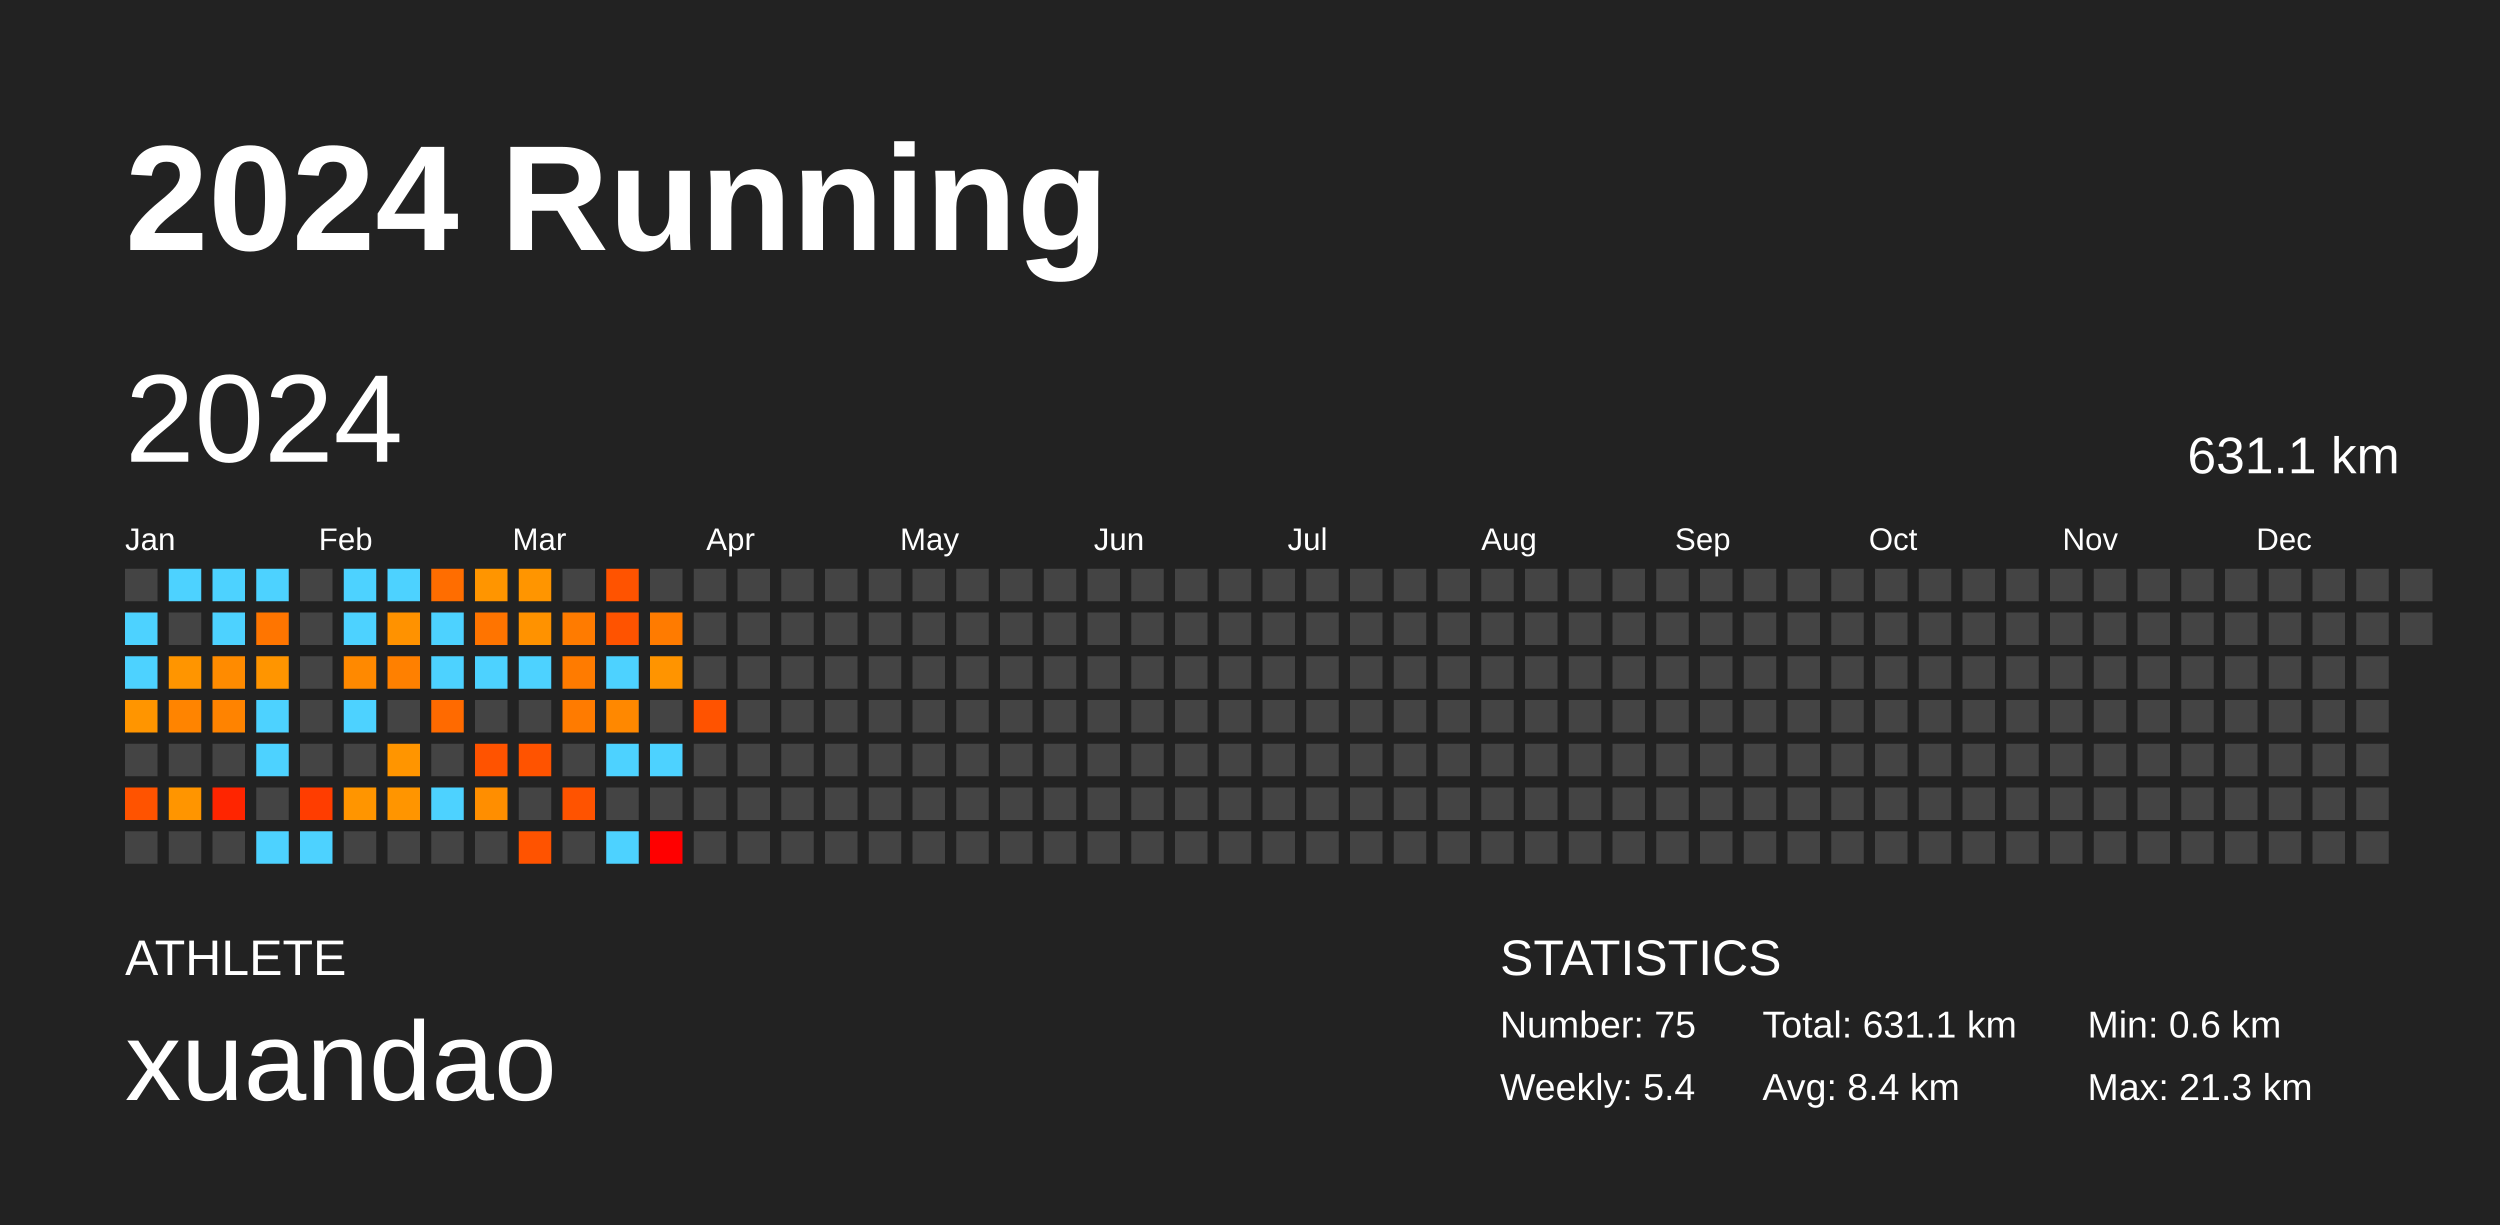
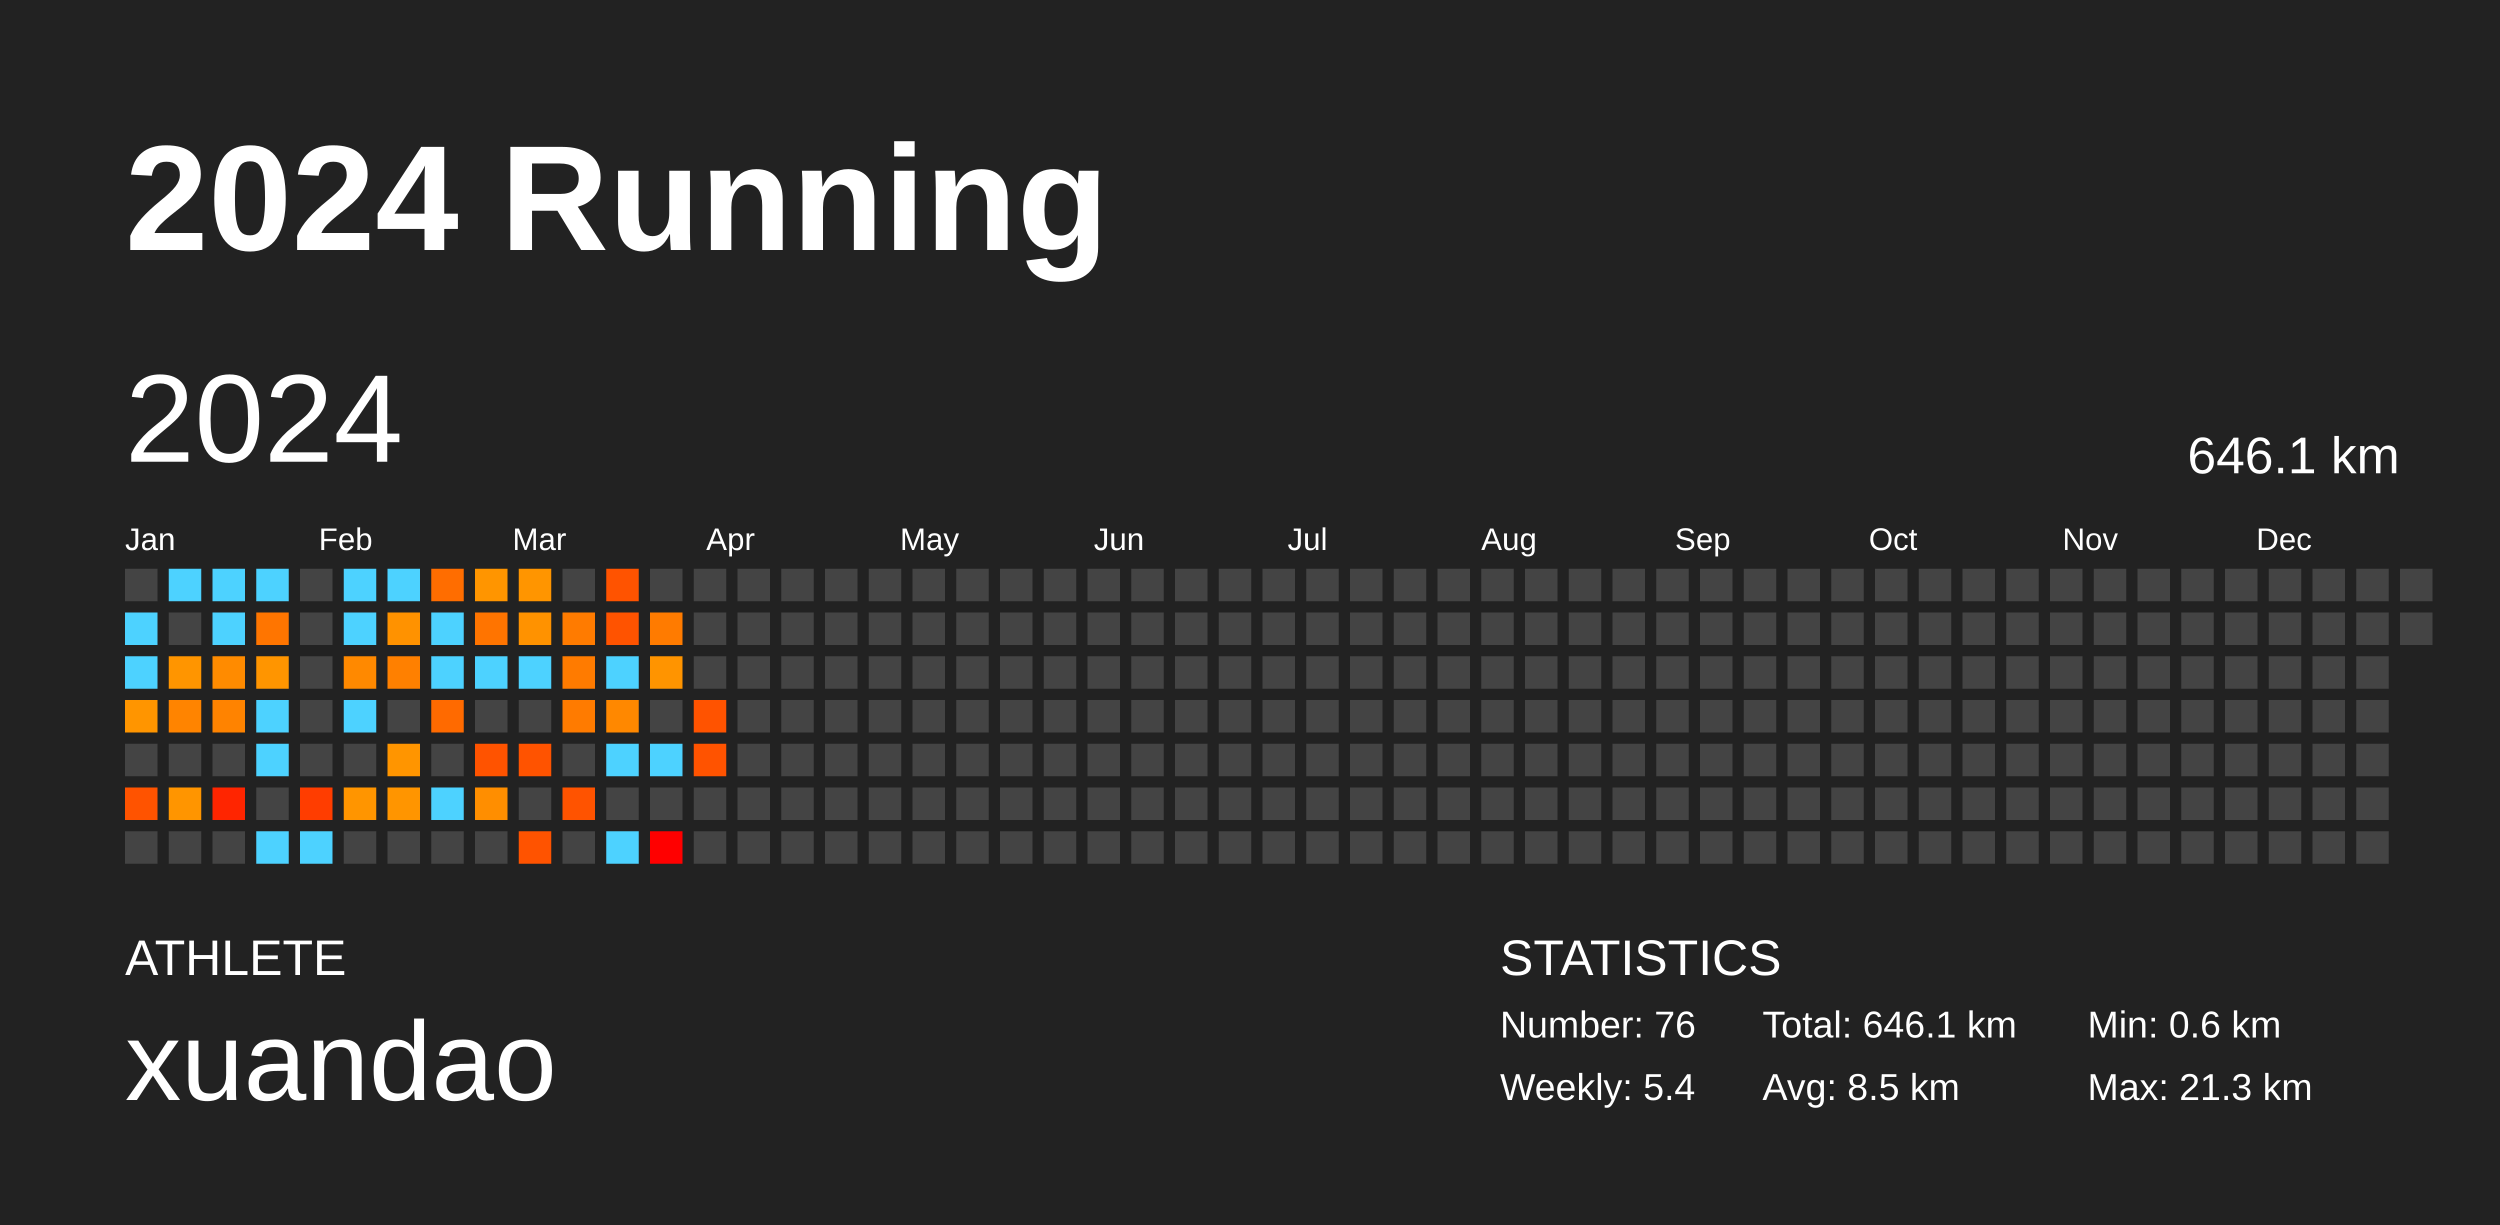
<svg xmlns="http://www.w3.org/2000/svg" baseProfile="full" height="98mm" version="1.1" viewBox="0,0,200,98" width="200mm">
  <defs />
  <rect fill="#222222" height="98" width="200" x="0" y="0" />
  <text fill="#FFFFFF" style="font-size:12px; font-family:Arial; font-weight:bold;" x="10" y="20">2024 Running</text>
  <text fill="#FFFFFF" style="font-size:4px; font-family:Arial" x="10" y="78">ATHLETE</text>
  <text fill="#FFFFFF" style="font-size:9px; font-family:Arial" x="10" y="88">xuandao</text>
  <text fill="#FFFFFF" style="font-size:4px; font-family:Arial" x="120" y="78">STATISTICS</text>
-   <text fill="#FFFFFF" style="font-size:3px; font-family:Arial" x="120" y="83">Number: 75</text>
+   <text fill="#FFFFFF" style="font-size:3px; font-family:Arial" x="120" y="83">Number: 76</text>
  <text fill="#FFFFFF" style="font-size:3px; font-family:Arial" x="120" y="88">Weekly: 5.4</text>
-   <text fill="#FFFFFF" style="font-size:3px; font-family:Arial" x="141" y="83">Total: 631.1 km</text>
-   <text fill="#FFFFFF" style="font-size:3px; font-family:Arial" x="141" y="88">Avg: 8.4 km</text>
+   <text fill="#FFFFFF" style="font-size:3px; font-family:Arial" x="141" y="83">Total: 646.1 km</text>
+   <text fill="#FFFFFF" style="font-size:3px; font-family:Arial" x="141" y="88">Avg: 8.5 km</text>
  <text fill="#FFFFFF" style="font-size:3px; font-family:Arial" x="167" y="83">Min: 0.6 km</text>
  <text fill="#FFFFFF" style="font-size:3px; font-family:Arial" x="167" y="88">Max: 21.3 km</text>
  <text dominant-baseline="hanging" fill="#FFFFFF" style="font-size:10.0px; font-family:Arial;" x="10" y="30">2024</text>
-   <text dominant-baseline="hanging" fill="#FFFFFF" style="font-size:4.125px; font-family:Arial;" x="175" y="35">631.1 km</text>
+   <text dominant-baseline="hanging" fill="#FFFFFF" style="font-size:4.125px; font-family:Arial;" x="175" y="35">646.1 km</text>
  <text fill="#FFFFFF" style="font-size:2.5px; font-family:Arial" x="10.0" y="44">Jan</text>
  <text fill="#FFFFFF" style="font-size:2.5px; font-family:Arial" x="25.5" y="44">Feb</text>
  <text fill="#FFFFFF" style="font-size:2.5px; font-family:Arial" x="41.0" y="44">Mar</text>
  <text fill="#FFFFFF" style="font-size:2.5px; font-family:Arial" x="56.5" y="44">Apr</text>
  <text fill="#FFFFFF" style="font-size:2.5px; font-family:Arial" x="72.0" y="44">May</text>
  <text fill="#FFFFFF" style="font-size:2.5px; font-family:Arial" x="87.5" y="44">Jun</text>
  <text fill="#FFFFFF" style="font-size:2.5px; font-family:Arial" x="103.0" y="44">Jul</text>
  <text fill="#FFFFFF" style="font-size:2.5px; font-family:Arial" x="118.5" y="44">Aug</text>
  <text fill="#FFFFFF" style="font-size:2.5px; font-family:Arial" x="134.0" y="44">Sep</text>
  <text fill="#FFFFFF" style="font-size:2.5px; font-family:Arial" x="149.5" y="44">Oct</text>
  <text fill="#FFFFFF" style="font-size:2.5px; font-family:Arial" x="165.0" y="44">Nov</text>
  <text fill="#FFFFFF" style="font-size:2.5px; font-family:Arial" x="180.5" y="44">Dec</text>
  <rect fill="#444444" height="2.6" width="2.6" x="10.0" y="45.5" />
  <rect fill="#4dd2ff" height="2.6" width="2.6" x="10.0" y="49.0" />
  <rect fill="#4dd2ff" height="2.6" width="2.6" x="10.0" y="52.5" />
  <rect fill="#ff9500" height="2.6" width="2.6" x="10.0" y="56.0" />
  <rect fill="#444444" height="2.6" width="2.6" x="10.0" y="59.5" />
  <rect fill="#ff5300" height="2.6" width="2.6" x="10.0" y="63.0" />
  <rect fill="#444444" height="2.6" width="2.6" x="10.0" y="66.5" />
  <rect fill="#4dd2ff" height="2.6" width="2.6" x="13.5" y="45.5" />
  <rect fill="#444444" height="2.6" width="2.6" x="13.5" y="49.0" />
  <rect fill="#ff9500" height="2.6" width="2.6" x="13.5" y="52.5" />
  <rect fill="#ff8400" height="2.6" width="2.6" x="13.5" y="56.0" />
  <rect fill="#444444" height="2.6" width="2.6" x="13.5" y="59.5" />
  <rect fill="#ff9500" height="2.6" width="2.6" x="13.5" y="63.0" />
  <rect fill="#444444" height="2.6" width="2.6" x="13.5" y="66.5" />
  <rect fill="#4dd2ff" height="2.6" width="2.6" x="17.0" y="45.5" />
  <rect fill="#4dd2ff" height="2.6" width="2.6" x="17.0" y="49.0" />
  <rect fill="#ff8b00" height="2.6" width="2.6" x="17.0" y="52.5" />
  <rect fill="#ff8300" height="2.6" width="2.6" x="17.0" y="56.0" />
  <rect fill="#444444" height="2.6" width="2.6" x="17.0" y="59.5" />
  <rect fill="#ff2500" height="2.6" width="2.6" x="17.0" y="63.0" />
  <rect fill="#444444" height="2.6" width="2.6" x="17.0" y="66.5" />
  <rect fill="#4dd2ff" height="2.6" width="2.6" x="20.5" y="45.5" />
  <rect fill="#ff7500" height="2.6" width="2.6" x="20.5" y="49.0" />
  <rect fill="#ff9500" height="2.6" width="2.6" x="20.5" y="52.5" />
  <rect fill="#4dd2ff" height="2.6" width="2.6" x="20.5" y="56.0" />
  <rect fill="#4dd2ff" height="2.6" width="2.6" x="20.5" y="59.5" />
  <rect fill="#444444" height="2.6" width="2.6" x="20.5" y="63.0" />
  <rect fill="#4dd2ff" height="2.6" width="2.6" x="20.5" y="66.5" />
  <rect fill="#444444" height="2.6" width="2.6" x="24.0" y="45.5" />
  <rect fill="#444444" height="2.6" width="2.6" x="24.0" y="49.0" />
  <rect fill="#444444" height="2.6" width="2.6" x="24.0" y="52.5" />
  <rect fill="#444444" height="2.6" width="2.6" x="24.0" y="56.0" />
  <rect fill="#444444" height="2.6" width="2.6" x="24.0" y="59.5" />
  <rect fill="#ff3d00" height="2.6" width="2.6" x="24.0" y="63.0" />
  <rect fill="#4dd2ff" height="2.6" width="2.6" x="24.0" y="66.5" />
  <rect fill="#4dd2ff" height="2.6" width="2.6" x="27.5" y="45.5" />
  <rect fill="#4dd2ff" height="2.6" width="2.6" x="27.5" y="49.0" />
  <rect fill="#ff8900" height="2.6" width="2.6" x="27.5" y="52.5" />
  <rect fill="#4dd2ff" height="2.6" width="2.6" x="27.5" y="56.0" />
  <rect fill="#444444" height="2.6" width="2.6" x="27.5" y="59.5" />
  <rect fill="#ff9500" height="2.6" width="2.6" x="27.5" y="63.0" />
  <rect fill="#444444" height="2.6" width="2.6" x="27.5" y="66.5" />
  <rect fill="#4dd2ff" height="2.6" width="2.6" x="31.0" y="45.5" />
  <rect fill="#ff9200" height="2.6" width="2.6" x="31.0" y="49.0" />
  <rect fill="#ff8000" height="2.6" width="2.6" x="31.0" y="52.5" />
  <rect fill="#444444" height="2.6" width="2.6" x="31.0" y="56.0" />
  <rect fill="#ff9500" height="2.6" width="2.6" x="31.0" y="59.5" />
  <rect fill="#ff9500" height="2.6" width="2.6" x="31.0" y="63.0" />
  <rect fill="#444444" height="2.6" width="2.6" x="31.0" y="66.5" />
  <rect fill="#ff6d00" height="2.6" width="2.6" x="34.5" y="45.5" />
  <rect fill="#4dd2ff" height="2.6" width="2.6" x="34.5" y="49.0" />
  <rect fill="#4dd2ff" height="2.6" width="2.6" x="34.5" y="52.5" />
  <rect fill="#ff6a00" height="2.6" width="2.6" x="34.5" y="56.0" />
  <rect fill="#444444" height="2.6" width="2.6" x="34.5" y="59.5" />
  <rect fill="#4dd2ff" height="2.6" width="2.6" x="34.5" y="63.0" />
  <rect fill="#444444" height="2.6" width="2.6" x="34.5" y="66.5" />
  <rect fill="#ff9500" height="2.6" width="2.6" x="38.0" y="45.5" />
  <rect fill="#ff7400" height="2.6" width="2.6" x="38.0" y="49.0" />
  <rect fill="#4dd2ff" height="2.6" width="2.6" x="38.0" y="52.5" />
  <rect fill="#444444" height="2.6" width="2.6" x="38.0" y="56.0" />
  <rect fill="#ff5300" height="2.6" width="2.6" x="38.0" y="59.5" />
  <rect fill="#ff8e00" height="2.6" width="2.6" x="38.0" y="63.0" />
  <rect fill="#444444" height="2.6" width="2.6" x="38.0" y="66.5" />
  <rect fill="#ff9500" height="2.6" width="2.6" x="41.5" y="45.5" />
  <rect fill="#ff9200" height="2.6" width="2.6" x="41.5" y="49.0" />
  <rect fill="#4dd2ff" height="2.6" width="2.6" x="41.5" y="52.5" />
  <rect fill="#444444" height="2.6" width="2.6" x="41.5" y="56.0" />
  <rect fill="#ff5300" height="2.6" width="2.6" x="41.5" y="59.5" />
  <rect fill="#444444" height="2.6" width="2.6" x="41.5" y="63.0" />
  <rect fill="#ff5300" height="2.6" width="2.6" x="41.5" y="66.5" />
  <rect fill="#444444" height="2.6" width="2.6" x="45.0" y="45.5" />
  <rect fill="#ff7b00" height="2.6" width="2.6" x="45.0" y="49.0" />
  <rect fill="#ff7b00" height="2.6" width="2.6" x="45.0" y="52.5" />
  <rect fill="#ff7b00" height="2.6" width="2.6" x="45.0" y="56.0" />
  <rect fill="#444444" height="2.6" width="2.6" x="45.0" y="59.5" />
  <rect fill="#ff5300" height="2.6" width="2.6" x="45.0" y="63.0" />
  <rect fill="#444444" height="2.6" width="2.6" x="45.0" y="66.5" />
  <rect fill="#ff5300" height="2.6" width="2.6" x="48.5" y="45.5" />
  <rect fill="#ff5300" height="2.6" width="2.6" x="48.5" y="49.0" />
  <rect fill="#4dd2ff" height="2.6" width="2.6" x="48.5" y="52.5" />
  <rect fill="#ff8800" height="2.6" width="2.6" x="48.5" y="56.0" />
  <rect fill="#4dd2ff" height="2.6" width="2.6" x="48.5" y="59.5" />
  <rect fill="#444444" height="2.6" width="2.6" x="48.5" y="63.0" />
  <rect fill="#4dd2ff" height="2.6" width="2.6" x="48.5" y="66.5" />
  <rect fill="#444444" height="2.6" width="2.6" x="52.0" y="45.5" />
  <rect fill="#ff7b00" height="2.6" width="2.6" x="52.0" y="49.0" />
  <rect fill="#ff9400" height="2.6" width="2.6" x="52.0" y="52.5" />
  <rect fill="#444444" height="2.6" width="2.6" x="52.0" y="56.0" />
  <rect fill="#4dd2ff" height="2.6" width="2.6" x="52.0" y="59.5" />
  <rect fill="#444444" height="2.6" width="2.6" x="52.0" y="63.0" />
  <rect fill="red" height="2.6" width="2.6" x="52.0" y="66.5" />
  <rect fill="#444444" height="2.6" width="2.6" x="55.5" y="45.5" />
  <rect fill="#444444" height="2.6" width="2.6" x="55.5" y="49.0" />
  <rect fill="#444444" height="2.6" width="2.6" x="55.5" y="52.5" />
  <rect fill="#ff5300" height="2.6" width="2.6" x="55.5" y="56.0" />
-   <rect fill="#444444" height="2.6" width="2.6" x="55.5" y="59.5" />
+   <rect fill="#ff5300" height="2.6" width="2.6" x="55.5" y="59.5" />
  <rect fill="#444444" height="2.6" width="2.6" x="55.5" y="63.0" />
  <rect fill="#444444" height="2.6" width="2.6" x="55.5" y="66.5" />
  <rect fill="#444444" height="2.6" width="2.6" x="59.0" y="45.5" />
  <rect fill="#444444" height="2.6" width="2.6" x="59.0" y="49.0" />
  <rect fill="#444444" height="2.6" width="2.6" x="59.0" y="52.5" />
  <rect fill="#444444" height="2.6" width="2.6" x="59.0" y="56.0" />
  <rect fill="#444444" height="2.6" width="2.6" x="59.0" y="59.5" />
  <rect fill="#444444" height="2.6" width="2.6" x="59.0" y="63.0" />
  <rect fill="#444444" height="2.6" width="2.6" x="59.0" y="66.5" />
  <rect fill="#444444" height="2.6" width="2.6" x="62.5" y="45.5" />
  <rect fill="#444444" height="2.6" width="2.6" x="62.5" y="49.0" />
  <rect fill="#444444" height="2.6" width="2.6" x="62.5" y="52.5" />
  <rect fill="#444444" height="2.6" width="2.6" x="62.5" y="56.0" />
  <rect fill="#444444" height="2.6" width="2.6" x="62.5" y="59.5" />
  <rect fill="#444444" height="2.6" width="2.6" x="62.5" y="63.0" />
  <rect fill="#444444" height="2.6" width="2.6" x="62.5" y="66.5" />
  <rect fill="#444444" height="2.6" width="2.6" x="66.0" y="45.5" />
  <rect fill="#444444" height="2.6" width="2.6" x="66.0" y="49.0" />
  <rect fill="#444444" height="2.6" width="2.6" x="66.0" y="52.5" />
  <rect fill="#444444" height="2.6" width="2.6" x="66.0" y="56.0" />
  <rect fill="#444444" height="2.6" width="2.6" x="66.0" y="59.5" />
  <rect fill="#444444" height="2.6" width="2.6" x="66.0" y="63.0" />
  <rect fill="#444444" height="2.6" width="2.6" x="66.0" y="66.5" />
  <rect fill="#444444" height="2.6" width="2.6" x="69.5" y="45.5" />
  <rect fill="#444444" height="2.6" width="2.6" x="69.5" y="49.0" />
  <rect fill="#444444" height="2.6" width="2.6" x="69.5" y="52.5" />
  <rect fill="#444444" height="2.6" width="2.6" x="69.5" y="56.0" />
  <rect fill="#444444" height="2.6" width="2.6" x="69.5" y="59.5" />
  <rect fill="#444444" height="2.6" width="2.6" x="69.5" y="63.0" />
  <rect fill="#444444" height="2.6" width="2.6" x="69.5" y="66.5" />
  <rect fill="#444444" height="2.6" width="2.6" x="73.0" y="45.5" />
  <rect fill="#444444" height="2.6" width="2.6" x="73.0" y="49.0" />
  <rect fill="#444444" height="2.6" width="2.6" x="73.0" y="52.5" />
  <rect fill="#444444" height="2.6" width="2.6" x="73.0" y="56.0" />
  <rect fill="#444444" height="2.6" width="2.6" x="73.0" y="59.5" />
  <rect fill="#444444" height="2.6" width="2.6" x="73.0" y="63.0" />
  <rect fill="#444444" height="2.6" width="2.6" x="73.0" y="66.5" />
  <rect fill="#444444" height="2.6" width="2.6" x="76.5" y="45.5" />
  <rect fill="#444444" height="2.6" width="2.6" x="76.5" y="49.0" />
  <rect fill="#444444" height="2.6" width="2.6" x="76.5" y="52.5" />
  <rect fill="#444444" height="2.6" width="2.6" x="76.5" y="56.0" />
  <rect fill="#444444" height="2.6" width="2.6" x="76.5" y="59.5" />
  <rect fill="#444444" height="2.6" width="2.6" x="76.5" y="63.0" />
  <rect fill="#444444" height="2.6" width="2.6" x="76.5" y="66.5" />
  <rect fill="#444444" height="2.6" width="2.6" x="80.0" y="45.5" />
  <rect fill="#444444" height="2.6" width="2.6" x="80.0" y="49.0" />
  <rect fill="#444444" height="2.6" width="2.6" x="80.0" y="52.5" />
  <rect fill="#444444" height="2.6" width="2.6" x="80.0" y="56.0" />
  <rect fill="#444444" height="2.6" width="2.6" x="80.0" y="59.5" />
  <rect fill="#444444" height="2.6" width="2.6" x="80.0" y="63.0" />
  <rect fill="#444444" height="2.6" width="2.6" x="80.0" y="66.5" />
  <rect fill="#444444" height="2.6" width="2.6" x="83.5" y="45.5" />
  <rect fill="#444444" height="2.6" width="2.6" x="83.5" y="49.0" />
  <rect fill="#444444" height="2.6" width="2.6" x="83.5" y="52.5" />
  <rect fill="#444444" height="2.6" width="2.6" x="83.5" y="56.0" />
  <rect fill="#444444" height="2.6" width="2.6" x="83.5" y="59.5" />
  <rect fill="#444444" height="2.6" width="2.6" x="83.5" y="63.0" />
  <rect fill="#444444" height="2.6" width="2.6" x="83.5" y="66.5" />
  <rect fill="#444444" height="2.6" width="2.6" x="87.0" y="45.5" />
  <rect fill="#444444" height="2.6" width="2.6" x="87.0" y="49.0" />
  <rect fill="#444444" height="2.6" width="2.6" x="87.0" y="52.5" />
  <rect fill="#444444" height="2.6" width="2.6" x="87.0" y="56.0" />
  <rect fill="#444444" height="2.6" width="2.6" x="87.0" y="59.5" />
  <rect fill="#444444" height="2.6" width="2.6" x="87.0" y="63.0" />
  <rect fill="#444444" height="2.6" width="2.6" x="87.0" y="66.5" />
  <rect fill="#444444" height="2.6" width="2.6" x="90.5" y="45.5" />
  <rect fill="#444444" height="2.6" width="2.6" x="90.5" y="49.0" />
  <rect fill="#444444" height="2.6" width="2.6" x="90.5" y="52.5" />
  <rect fill="#444444" height="2.6" width="2.6" x="90.5" y="56.0" />
  <rect fill="#444444" height="2.6" width="2.6" x="90.5" y="59.5" />
  <rect fill="#444444" height="2.6" width="2.6" x="90.5" y="63.0" />
  <rect fill="#444444" height="2.6" width="2.6" x="90.5" y="66.5" />
  <rect fill="#444444" height="2.6" width="2.6" x="94.0" y="45.5" />
  <rect fill="#444444" height="2.6" width="2.6" x="94.0" y="49.0" />
  <rect fill="#444444" height="2.6" width="2.6" x="94.0" y="52.5" />
  <rect fill="#444444" height="2.6" width="2.6" x="94.0" y="56.0" />
  <rect fill="#444444" height="2.6" width="2.6" x="94.0" y="59.5" />
  <rect fill="#444444" height="2.6" width="2.6" x="94.0" y="63.0" />
  <rect fill="#444444" height="2.6" width="2.6" x="94.0" y="66.5" />
  <rect fill="#444444" height="2.6" width="2.6" x="97.5" y="45.5" />
  <rect fill="#444444" height="2.6" width="2.6" x="97.5" y="49.0" />
  <rect fill="#444444" height="2.6" width="2.6" x="97.5" y="52.5" />
  <rect fill="#444444" height="2.6" width="2.6" x="97.5" y="56.0" />
  <rect fill="#444444" height="2.6" width="2.6" x="97.5" y="59.5" />
  <rect fill="#444444" height="2.6" width="2.6" x="97.5" y="63.0" />
  <rect fill="#444444" height="2.6" width="2.6" x="97.5" y="66.5" />
  <rect fill="#444444" height="2.6" width="2.6" x="101.0" y="45.5" />
  <rect fill="#444444" height="2.6" width="2.6" x="101.0" y="49.0" />
  <rect fill="#444444" height="2.6" width="2.6" x="101.0" y="52.5" />
  <rect fill="#444444" height="2.6" width="2.6" x="101.0" y="56.0" />
  <rect fill="#444444" height="2.6" width="2.6" x="101.0" y="59.5" />
  <rect fill="#444444" height="2.6" width="2.6" x="101.0" y="63.0" />
  <rect fill="#444444" height="2.6" width="2.6" x="101.0" y="66.5" />
  <rect fill="#444444" height="2.6" width="2.6" x="104.5" y="45.5" />
  <rect fill="#444444" height="2.6" width="2.6" x="104.5" y="49.0" />
  <rect fill="#444444" height="2.6" width="2.6" x="104.5" y="52.5" />
  <rect fill="#444444" height="2.6" width="2.6" x="104.5" y="56.0" />
  <rect fill="#444444" height="2.6" width="2.6" x="104.5" y="59.5" />
  <rect fill="#444444" height="2.6" width="2.6" x="104.5" y="63.0" />
  <rect fill="#444444" height="2.6" width="2.6" x="104.5" y="66.5" />
  <rect fill="#444444" height="2.6" width="2.6" x="108.0" y="45.5" />
  <rect fill="#444444" height="2.6" width="2.6" x="108.0" y="49.0" />
  <rect fill="#444444" height="2.6" width="2.6" x="108.0" y="52.5" />
  <rect fill="#444444" height="2.6" width="2.6" x="108.0" y="56.0" />
  <rect fill="#444444" height="2.6" width="2.6" x="108.0" y="59.5" />
  <rect fill="#444444" height="2.6" width="2.6" x="108.0" y="63.0" />
  <rect fill="#444444" height="2.6" width="2.6" x="108.0" y="66.5" />
  <rect fill="#444444" height="2.6" width="2.6" x="111.5" y="45.5" />
  <rect fill="#444444" height="2.6" width="2.6" x="111.5" y="49.0" />
  <rect fill="#444444" height="2.6" width="2.6" x="111.5" y="52.5" />
  <rect fill="#444444" height="2.6" width="2.6" x="111.5" y="56.0" />
  <rect fill="#444444" height="2.6" width="2.6" x="111.5" y="59.5" />
  <rect fill="#444444" height="2.6" width="2.6" x="111.5" y="63.0" />
  <rect fill="#444444" height="2.6" width="2.6" x="111.5" y="66.5" />
  <rect fill="#444444" height="2.6" width="2.6" x="115.0" y="45.5" />
  <rect fill="#444444" height="2.6" width="2.6" x="115.0" y="49.0" />
  <rect fill="#444444" height="2.6" width="2.6" x="115.0" y="52.5" />
  <rect fill="#444444" height="2.6" width="2.6" x="115.0" y="56.0" />
  <rect fill="#444444" height="2.6" width="2.6" x="115.0" y="59.5" />
  <rect fill="#444444" height="2.6" width="2.6" x="115.0" y="63.0" />
  <rect fill="#444444" height="2.6" width="2.6" x="115.0" y="66.5" />
  <rect fill="#444444" height="2.6" width="2.6" x="118.5" y="45.5" />
  <rect fill="#444444" height="2.6" width="2.6" x="118.5" y="49.0" />
  <rect fill="#444444" height="2.6" width="2.6" x="118.5" y="52.5" />
  <rect fill="#444444" height="2.6" width="2.6" x="118.5" y="56.0" />
  <rect fill="#444444" height="2.6" width="2.6" x="118.5" y="59.5" />
  <rect fill="#444444" height="2.6" width="2.6" x="118.5" y="63.0" />
  <rect fill="#444444" height="2.6" width="2.6" x="118.5" y="66.5" />
  <rect fill="#444444" height="2.6" width="2.6" x="122.0" y="45.5" />
  <rect fill="#444444" height="2.6" width="2.6" x="122.0" y="49.0" />
  <rect fill="#444444" height="2.6" width="2.6" x="122.0" y="52.5" />
  <rect fill="#444444" height="2.6" width="2.6" x="122.0" y="56.0" />
  <rect fill="#444444" height="2.6" width="2.6" x="122.0" y="59.5" />
  <rect fill="#444444" height="2.6" width="2.6" x="122.0" y="63.0" />
  <rect fill="#444444" height="2.6" width="2.6" x="122.0" y="66.5" />
  <rect fill="#444444" height="2.6" width="2.6" x="125.5" y="45.5" />
  <rect fill="#444444" height="2.6" width="2.6" x="125.5" y="49.0" />
  <rect fill="#444444" height="2.6" width="2.6" x="125.5" y="52.5" />
  <rect fill="#444444" height="2.6" width="2.6" x="125.5" y="56.0" />
  <rect fill="#444444" height="2.6" width="2.6" x="125.5" y="59.5" />
  <rect fill="#444444" height="2.6" width="2.6" x="125.5" y="63.0" />
  <rect fill="#444444" height="2.6" width="2.6" x="125.5" y="66.5" />
  <rect fill="#444444" height="2.6" width="2.6" x="129.0" y="45.5" />
  <rect fill="#444444" height="2.6" width="2.6" x="129.0" y="49.0" />
  <rect fill="#444444" height="2.6" width="2.6" x="129.0" y="52.5" />
  <rect fill="#444444" height="2.6" width="2.6" x="129.0" y="56.0" />
  <rect fill="#444444" height="2.6" width="2.6" x="129.0" y="59.5" />
  <rect fill="#444444" height="2.6" width="2.6" x="129.0" y="63.0" />
  <rect fill="#444444" height="2.6" width="2.6" x="129.0" y="66.5" />
  <rect fill="#444444" height="2.6" width="2.6" x="132.5" y="45.5" />
  <rect fill="#444444" height="2.6" width="2.6" x="132.5" y="49.0" />
  <rect fill="#444444" height="2.6" width="2.6" x="132.5" y="52.5" />
  <rect fill="#444444" height="2.6" width="2.6" x="132.5" y="56.0" />
  <rect fill="#444444" height="2.6" width="2.6" x="132.5" y="59.5" />
  <rect fill="#444444" height="2.6" width="2.6" x="132.5" y="63.0" />
  <rect fill="#444444" height="2.6" width="2.6" x="132.5" y="66.5" />
  <rect fill="#444444" height="2.6" width="2.6" x="136.0" y="45.5" />
  <rect fill="#444444" height="2.6" width="2.6" x="136.0" y="49.0" />
  <rect fill="#444444" height="2.6" width="2.6" x="136.0" y="52.5" />
  <rect fill="#444444" height="2.6" width="2.6" x="136.0" y="56.0" />
  <rect fill="#444444" height="2.6" width="2.6" x="136.0" y="59.5" />
  <rect fill="#444444" height="2.6" width="2.6" x="136.0" y="63.0" />
  <rect fill="#444444" height="2.6" width="2.6" x="136.0" y="66.5" />
  <rect fill="#444444" height="2.6" width="2.6" x="139.5" y="45.5" />
  <rect fill="#444444" height="2.6" width="2.6" x="139.5" y="49.0" />
  <rect fill="#444444" height="2.6" width="2.6" x="139.5" y="52.5" />
  <rect fill="#444444" height="2.6" width="2.6" x="139.5" y="56.0" />
  <rect fill="#444444" height="2.6" width="2.6" x="139.5" y="59.5" />
  <rect fill="#444444" height="2.6" width="2.6" x="139.5" y="63.0" />
  <rect fill="#444444" height="2.6" width="2.6" x="139.5" y="66.5" />
  <rect fill="#444444" height="2.6" width="2.6" x="143.0" y="45.5" />
  <rect fill="#444444" height="2.6" width="2.6" x="143.0" y="49.0" />
  <rect fill="#444444" height="2.6" width="2.6" x="143.0" y="52.5" />
  <rect fill="#444444" height="2.6" width="2.6" x="143.0" y="56.0" />
  <rect fill="#444444" height="2.6" width="2.6" x="143.0" y="59.5" />
  <rect fill="#444444" height="2.6" width="2.6" x="143.0" y="63.0" />
  <rect fill="#444444" height="2.6" width="2.6" x="143.0" y="66.5" />
  <rect fill="#444444" height="2.6" width="2.6" x="146.5" y="45.5" />
  <rect fill="#444444" height="2.6" width="2.6" x="146.5" y="49.0" />
  <rect fill="#444444" height="2.6" width="2.6" x="146.5" y="52.5" />
  <rect fill="#444444" height="2.6" width="2.6" x="146.5" y="56.0" />
  <rect fill="#444444" height="2.6" width="2.6" x="146.5" y="59.5" />
  <rect fill="#444444" height="2.6" width="2.6" x="146.5" y="63.0" />
  <rect fill="#444444" height="2.6" width="2.6" x="146.5" y="66.5" />
  <rect fill="#444444" height="2.6" width="2.6" x="150.0" y="45.5" />
  <rect fill="#444444" height="2.6" width="2.6" x="150.0" y="49.0" />
  <rect fill="#444444" height="2.6" width="2.6" x="150.0" y="52.5" />
  <rect fill="#444444" height="2.6" width="2.6" x="150.0" y="56.0" />
  <rect fill="#444444" height="2.6" width="2.6" x="150.0" y="59.5" />
  <rect fill="#444444" height="2.6" width="2.6" x="150.0" y="63.0" />
  <rect fill="#444444" height="2.6" width="2.6" x="150.0" y="66.5" />
  <rect fill="#444444" height="2.6" width="2.6" x="153.5" y="45.5" />
  <rect fill="#444444" height="2.6" width="2.6" x="153.5" y="49.0" />
  <rect fill="#444444" height="2.6" width="2.6" x="153.5" y="52.5" />
  <rect fill="#444444" height="2.6" width="2.6" x="153.5" y="56.0" />
  <rect fill="#444444" height="2.6" width="2.6" x="153.5" y="59.5" />
  <rect fill="#444444" height="2.6" width="2.6" x="153.5" y="63.0" />
  <rect fill="#444444" height="2.6" width="2.6" x="153.5" y="66.5" />
  <rect fill="#444444" height="2.6" width="2.6" x="157.0" y="45.5" />
  <rect fill="#444444" height="2.6" width="2.6" x="157.0" y="49.0" />
  <rect fill="#444444" height="2.6" width="2.6" x="157.0" y="52.5" />
  <rect fill="#444444" height="2.6" width="2.6" x="157.0" y="56.0" />
  <rect fill="#444444" height="2.6" width="2.6" x="157.0" y="59.5" />
  <rect fill="#444444" height="2.6" width="2.6" x="157.0" y="63.0" />
  <rect fill="#444444" height="2.6" width="2.6" x="157.0" y="66.5" />
  <rect fill="#444444" height="2.6" width="2.6" x="160.5" y="45.5" />
  <rect fill="#444444" height="2.6" width="2.6" x="160.5" y="49.0" />
  <rect fill="#444444" height="2.6" width="2.6" x="160.5" y="52.5" />
  <rect fill="#444444" height="2.6" width="2.6" x="160.5" y="56.0" />
  <rect fill="#444444" height="2.6" width="2.6" x="160.5" y="59.5" />
  <rect fill="#444444" height="2.6" width="2.6" x="160.5" y="63.0" />
  <rect fill="#444444" height="2.6" width="2.6" x="160.5" y="66.5" />
  <rect fill="#444444" height="2.6" width="2.6" x="164.0" y="45.5" />
  <rect fill="#444444" height="2.6" width="2.6" x="164.0" y="49.0" />
  <rect fill="#444444" height="2.6" width="2.6" x="164.0" y="52.5" />
  <rect fill="#444444" height="2.6" width="2.6" x="164.0" y="56.0" />
  <rect fill="#444444" height="2.6" width="2.6" x="164.0" y="59.5" />
  <rect fill="#444444" height="2.6" width="2.6" x="164.0" y="63.0" />
  <rect fill="#444444" height="2.6" width="2.6" x="164.0" y="66.5" />
  <rect fill="#444444" height="2.6" width="2.6" x="167.5" y="45.5" />
  <rect fill="#444444" height="2.6" width="2.6" x="167.5" y="49.0" />
  <rect fill="#444444" height="2.6" width="2.6" x="167.5" y="52.5" />
  <rect fill="#444444" height="2.6" width="2.6" x="167.5" y="56.0" />
  <rect fill="#444444" height="2.6" width="2.6" x="167.5" y="59.5" />
  <rect fill="#444444" height="2.6" width="2.6" x="167.5" y="63.0" />
  <rect fill="#444444" height="2.6" width="2.6" x="167.5" y="66.5" />
  <rect fill="#444444" height="2.6" width="2.6" x="171.0" y="45.5" />
  <rect fill="#444444" height="2.6" width="2.6" x="171.0" y="49.0" />
  <rect fill="#444444" height="2.6" width="2.6" x="171.0" y="52.5" />
  <rect fill="#444444" height="2.6" width="2.6" x="171.0" y="56.0" />
  <rect fill="#444444" height="2.6" width="2.6" x="171.0" y="59.5" />
  <rect fill="#444444" height="2.6" width="2.6" x="171.0" y="63.0" />
  <rect fill="#444444" height="2.6" width="2.6" x="171.0" y="66.5" />
  <rect fill="#444444" height="2.6" width="2.6" x="174.5" y="45.5" />
  <rect fill="#444444" height="2.6" width="2.6" x="174.5" y="49.0" />
  <rect fill="#444444" height="2.6" width="2.6" x="174.5" y="52.5" />
  <rect fill="#444444" height="2.6" width="2.6" x="174.5" y="56.0" />
  <rect fill="#444444" height="2.6" width="2.6" x="174.5" y="59.5" />
  <rect fill="#444444" height="2.6" width="2.6" x="174.5" y="63.0" />
  <rect fill="#444444" height="2.6" width="2.6" x="174.5" y="66.5" />
  <rect fill="#444444" height="2.6" width="2.6" x="178.0" y="45.5" />
  <rect fill="#444444" height="2.6" width="2.6" x="178.0" y="49.0" />
  <rect fill="#444444" height="2.6" width="2.6" x="178.0" y="52.5" />
  <rect fill="#444444" height="2.6" width="2.6" x="178.0" y="56.0" />
  <rect fill="#444444" height="2.6" width="2.6" x="178.0" y="59.5" />
  <rect fill="#444444" height="2.6" width="2.6" x="178.0" y="63.0" />
  <rect fill="#444444" height="2.6" width="2.6" x="178.0" y="66.5" />
  <rect fill="#444444" height="2.6" width="2.6" x="181.5" y="45.5" />
  <rect fill="#444444" height="2.6" width="2.6" x="181.5" y="49.0" />
  <rect fill="#444444" height="2.6" width="2.6" x="181.5" y="52.5" />
  <rect fill="#444444" height="2.6" width="2.6" x="181.5" y="56.0" />
  <rect fill="#444444" height="2.6" width="2.6" x="181.5" y="59.5" />
  <rect fill="#444444" height="2.6" width="2.6" x="181.5" y="63.0" />
  <rect fill="#444444" height="2.6" width="2.6" x="181.5" y="66.5" />
  <rect fill="#444444" height="2.6" width="2.6" x="185.0" y="45.5" />
  <rect fill="#444444" height="2.6" width="2.6" x="185.0" y="49.0" />
  <rect fill="#444444" height="2.6" width="2.6" x="185.0" y="52.5" />
  <rect fill="#444444" height="2.6" width="2.6" x="185.0" y="56.0" />
  <rect fill="#444444" height="2.6" width="2.6" x="185.0" y="59.5" />
  <rect fill="#444444" height="2.6" width="2.6" x="185.0" y="63.0" />
  <rect fill="#444444" height="2.6" width="2.6" x="185.0" y="66.5" />
  <rect fill="#444444" height="2.6" width="2.6" x="188.5" y="45.5" />
  <rect fill="#444444" height="2.6" width="2.6" x="188.5" y="49.0" />
  <rect fill="#444444" height="2.6" width="2.6" x="188.5" y="52.5" />
  <rect fill="#444444" height="2.6" width="2.6" x="188.5" y="56.0" />
  <rect fill="#444444" height="2.6" width="2.6" x="188.5" y="59.5" />
  <rect fill="#444444" height="2.6" width="2.6" x="188.5" y="63.0" />
  <rect fill="#444444" height="2.6" width="2.6" x="188.5" y="66.5" />
  <rect fill="#444444" height="2.6" width="2.6" x="192.0" y="45.5" />
  <rect fill="#444444" height="2.6" width="2.6" x="192.0" y="49.0" />
</svg>
